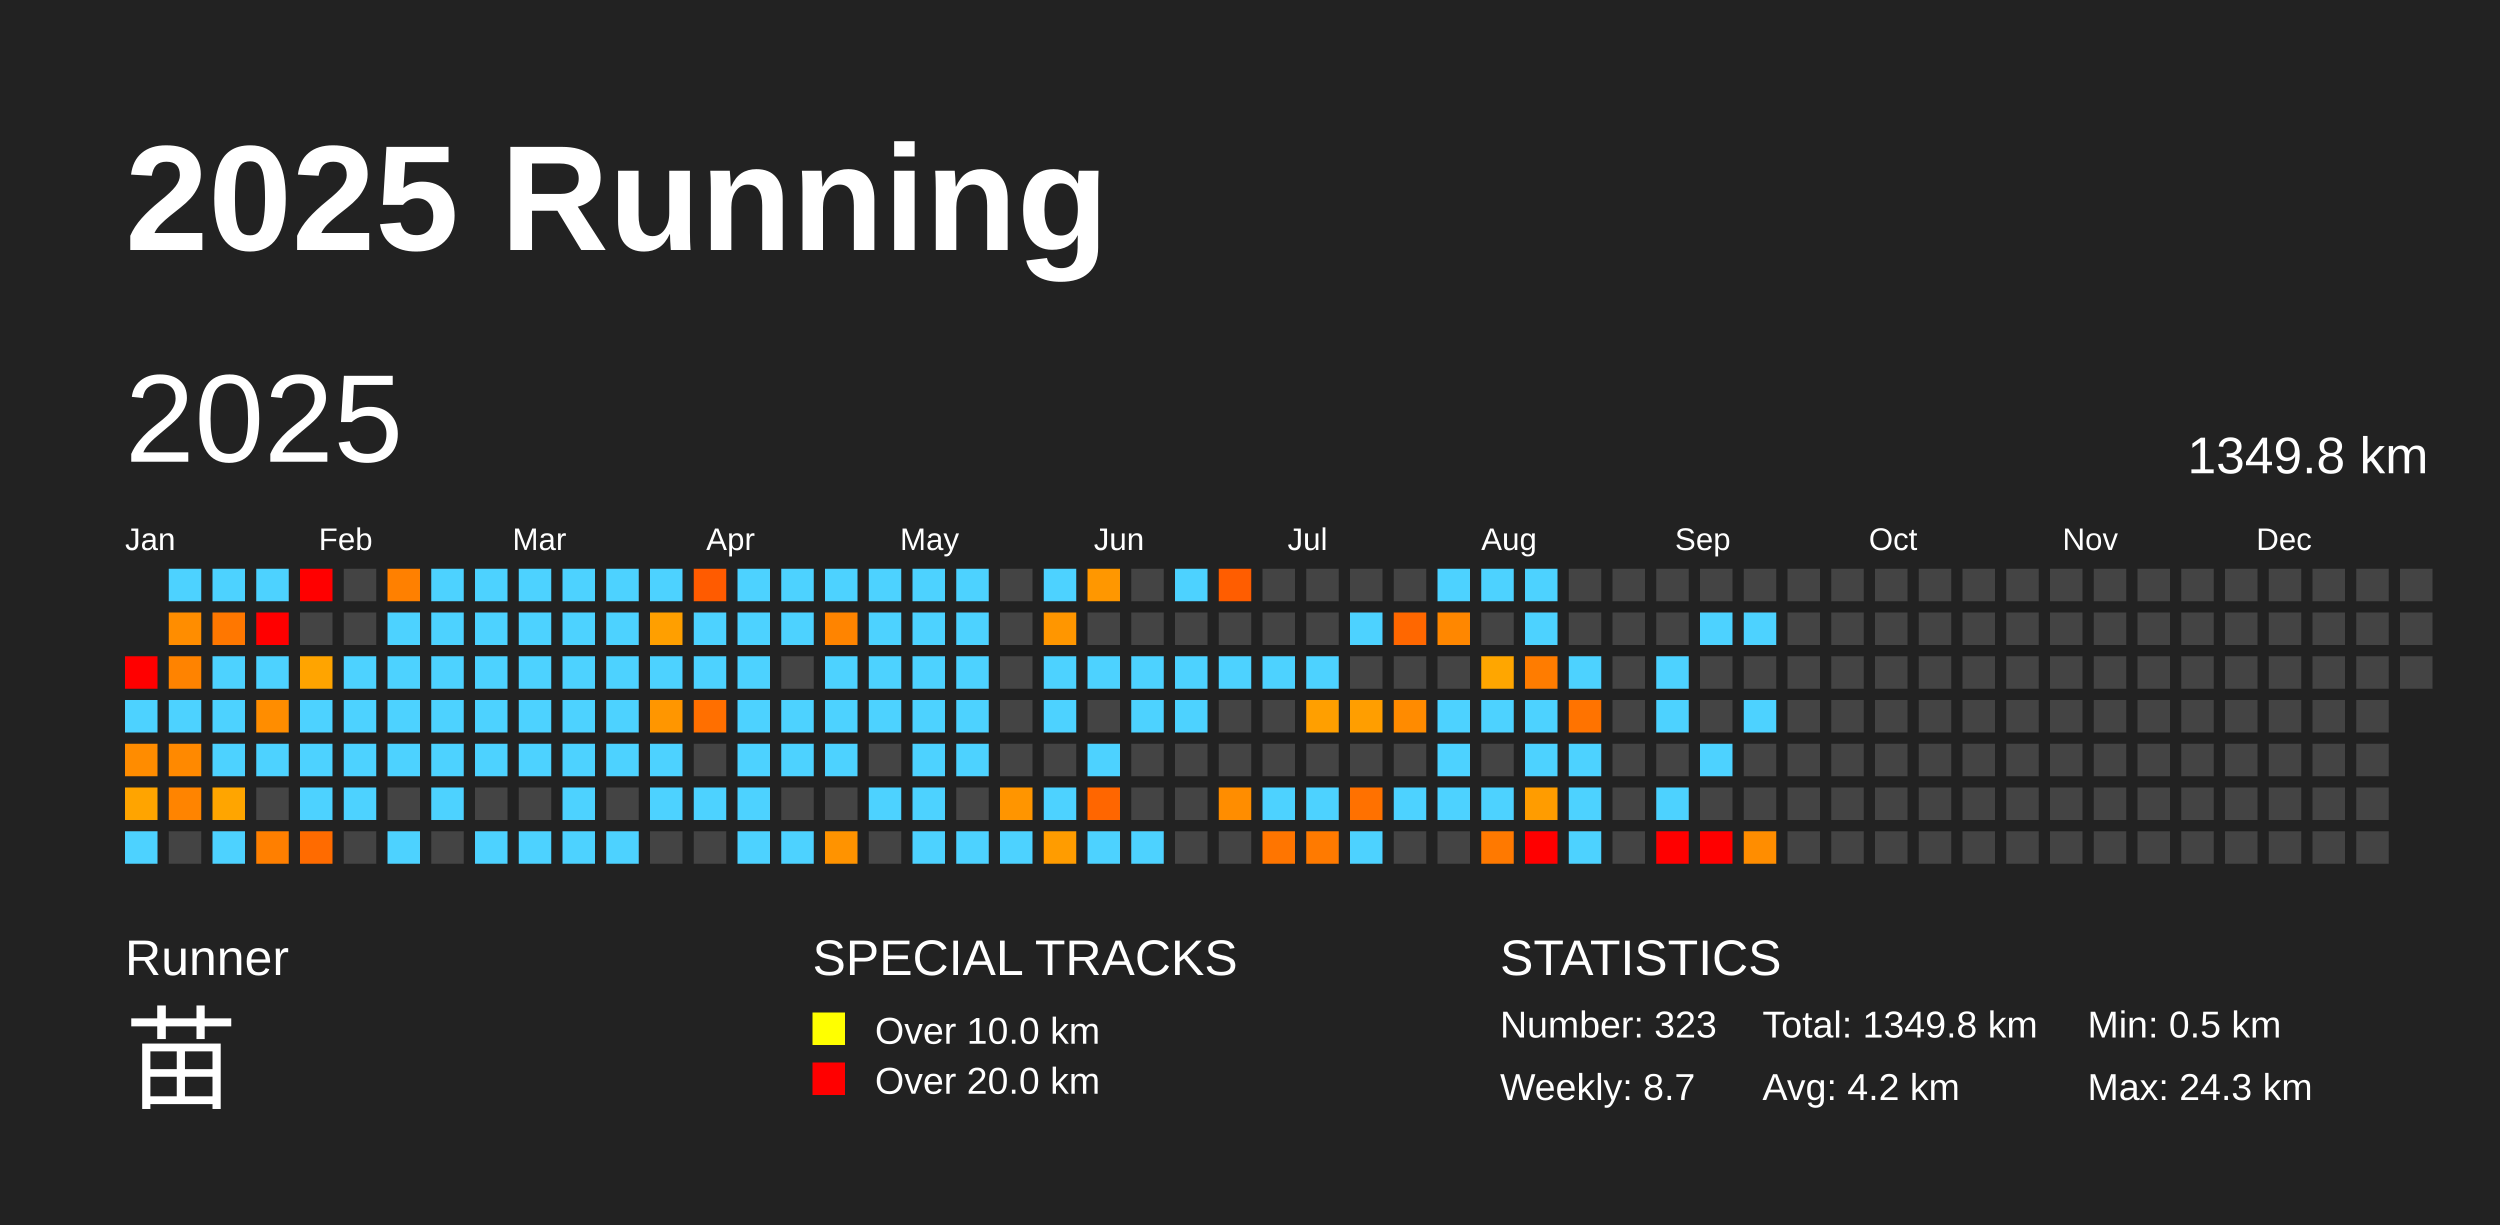
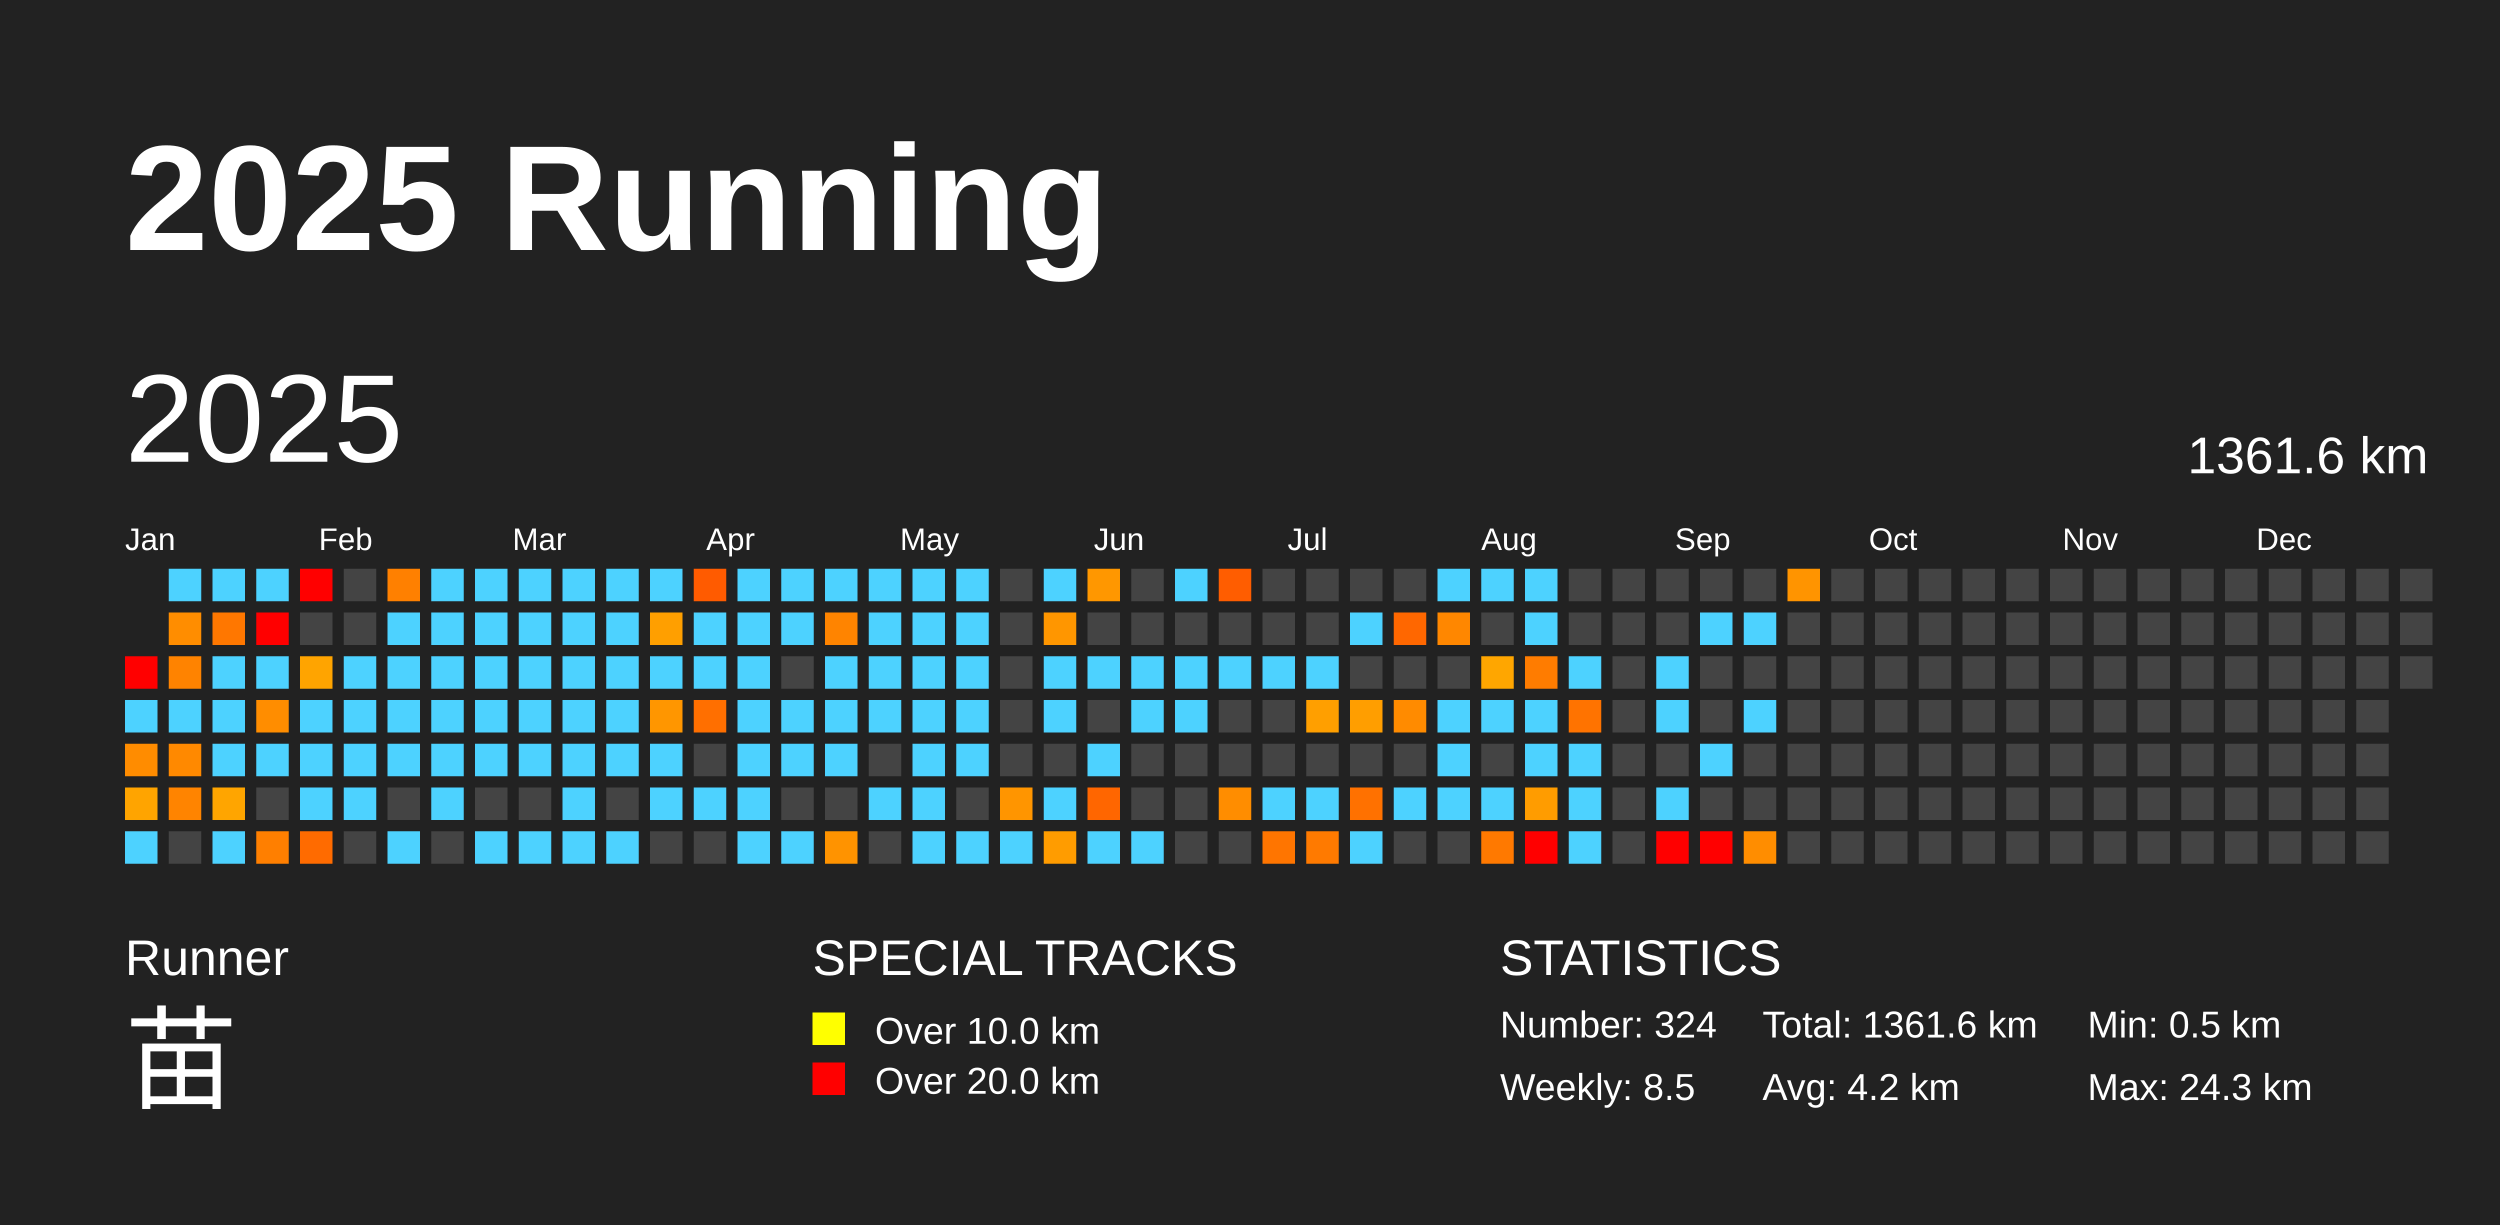
<svg xmlns="http://www.w3.org/2000/svg" baseProfile="full" height="98mm" version="1.1" viewBox="0,0,200,98" width="200mm">
  <defs />
  <rect fill="#222222" height="98" width="200" x="0" y="0" />
  <text fill="#FFFFFF" style="font-size:12px; font-family:Arial; font-weight:bold;" x="10" y="20">2025 Running</text>
  <text fill="#FFFFFF" style="font-size:4px; font-family:Arial" x="10" y="78">Runner</text>
  <text fill="#FFFFFF" style="font-size:9px; font-family:Arial" x="10" y="88">苗</text>
  <text fill="#FFFFFF" style="font-size:4px; font-family:Arial" x="65" y="78">SPECIAL TRACKS</text>
  <rect fill="yellow" height="2.6" width="2.6" x="65" y="81" />
  <text fill="#FFFFFF" style="font-size:3px; font-family:Arial" x="70" y="83.5">Over 10.0 km</text>
  <rect fill="red" height="2.6" width="2.6" x="65" y="85" />
  <text fill="#FFFFFF" style="font-size:3px; font-family:Arial" x="70" y="87.5">Over 20.0 km</text>
  <text fill="#FFFFFF" style="font-size:4px; font-family:Arial" x="120" y="78">STATISTICS</text>
-   <text fill="#FFFFFF" style="font-size:3px; font-family:Arial" x="120" y="83">Number: 323</text>
-   <text fill="#FFFFFF" style="font-size:3px; font-family:Arial" x="120" y="88">Weekly: 8.7</text>
-   <text fill="#FFFFFF" style="font-size:3px; font-family:Arial" x="141" y="83">Total: 1349.8 km</text>
+   <text fill="#FFFFFF" style="font-size:3px; font-family:Arial" x="120" y="83">Number: 324</text>
+   <text fill="#FFFFFF" style="font-size:3px; font-family:Arial" x="120" y="88">Weekly: 8.5</text>
+   <text fill="#FFFFFF" style="font-size:3px; font-family:Arial" x="141" y="83">Total: 1361.6 km</text>
  <text fill="#FFFFFF" style="font-size:3px; font-family:Arial" x="141" y="88">Avg: 4.2 km</text>
  <text fill="#FFFFFF" style="font-size:3px; font-family:Arial" x="167" y="83">Min: 0.5 km</text>
  <text fill="#FFFFFF" style="font-size:3px; font-family:Arial" x="167" y="88">Max: 24.3 km</text>
  <text dominant-baseline="hanging" fill="#FFFFFF" style="font-size:10.0px; font-family:Arial;" x="10" y="30">2025</text>
-   <text dominant-baseline="hanging" fill="#FFFFFF" style="font-size:4.125px; font-family:Arial;" x="175" y="35">1349.8 km</text>
+   <text dominant-baseline="hanging" fill="#FFFFFF" style="font-size:4.125px; font-family:Arial;" x="175" y="35">1361.6 km</text>
  <text fill="#FFFFFF" style="font-size:2.5px; font-family:Arial" x="10.0" y="44">Jan</text>
  <text fill="#FFFFFF" style="font-size:2.5px; font-family:Arial" x="25.5" y="44">Feb</text>
  <text fill="#FFFFFF" style="font-size:2.5px; font-family:Arial" x="41.0" y="44">Mar</text>
  <text fill="#FFFFFF" style="font-size:2.5px; font-family:Arial" x="56.5" y="44">Apr</text>
  <text fill="#FFFFFF" style="font-size:2.5px; font-family:Arial" x="72.0" y="44">May</text>
  <text fill="#FFFFFF" style="font-size:2.5px; font-family:Arial" x="87.5" y="44">Jun</text>
  <text fill="#FFFFFF" style="font-size:2.5px; font-family:Arial" x="103.0" y="44">Jul</text>
  <text fill="#FFFFFF" style="font-size:2.5px; font-family:Arial" x="118.5" y="44">Aug</text>
  <text fill="#FFFFFF" style="font-size:2.5px; font-family:Arial" x="134.0" y="44">Sep</text>
  <text fill="#FFFFFF" style="font-size:2.5px; font-family:Arial" x="149.5" y="44">Oct</text>
  <text fill="#FFFFFF" style="font-size:2.5px; font-family:Arial" x="165.0" y="44">Nov</text>
  <text fill="#FFFFFF" style="font-size:2.5px; font-family:Arial" x="180.5" y="44">Dec</text>
  <rect fill="red" height="2.6" width="2.6" x="10.0" y="52.5" />
  <rect fill="#4dd2ff" height="2.6" width="2.6" x="10.0" y="56.0" />
  <rect fill="#ff8c00" height="2.6" width="2.6" x="10.0" y="59.5" />
  <rect fill="#ffa400" height="2.6" width="2.6" x="10.0" y="63.0" />
  <rect fill="#4dd2ff" height="2.6" width="2.6" x="10.0" y="66.5" />
  <rect fill="#4dd2ff" height="2.6" width="2.6" x="13.5" y="45.5" />
  <rect fill="#ff8d00" height="2.6" width="2.6" x="13.5" y="49.0" />
  <rect fill="#ff8300" height="2.6" width="2.6" x="13.5" y="52.5" />
  <rect fill="#4dd2ff" height="2.6" width="2.6" x="13.5" y="56.0" />
  <rect fill="#ff8900" height="2.6" width="2.6" x="13.5" y="59.5" />
  <rect fill="#ff8400" height="2.6" width="2.6" x="13.5" y="63.0" />
  <rect fill="#444444" height="2.6" width="2.6" x="13.5" y="66.5" />
  <rect fill="#4dd2ff" height="2.6" width="2.6" x="17.0" y="45.5" />
  <rect fill="#ff7700" height="2.6" width="2.6" x="17.0" y="49.0" />
  <rect fill="#4dd2ff" height="2.6" width="2.6" x="17.0" y="52.5" />
  <rect fill="#4dd2ff" height="2.6" width="2.6" x="17.0" y="56.0" />
  <rect fill="#4dd2ff" height="2.6" width="2.6" x="17.0" y="59.5" />
  <rect fill="#ffa500" height="2.6" width="2.6" x="17.0" y="63.0" />
  <rect fill="#4dd2ff" height="2.6" width="2.6" x="17.0" y="66.5" />
  <rect fill="#4dd2ff" height="2.6" width="2.6" x="20.5" y="45.5" />
  <rect fill="red" height="2.6" width="2.6" x="20.5" y="49.0" />
  <rect fill="#4dd2ff" height="2.6" width="2.6" x="20.5" y="52.5" />
  <rect fill="#ff8d00" height="2.6" width="2.6" x="20.5" y="56.0" />
  <rect fill="#4dd2ff" height="2.6" width="2.6" x="20.5" y="59.5" />
  <rect fill="#444444" height="2.6" width="2.6" x="20.5" y="63.0" />
  <rect fill="#ff7f00" height="2.6" width="2.6" x="20.5" y="66.5" />
  <rect fill="red" height="2.6" width="2.6" x="24.0" y="45.5" />
  <rect fill="#444444" height="2.6" width="2.6" x="24.0" y="49.0" />
  <rect fill="#ffa400" height="2.6" width="2.6" x="24.0" y="52.5" />
  <rect fill="#4dd2ff" height="2.6" width="2.6" x="24.0" y="56.0" />
  <rect fill="#4dd2ff" height="2.6" width="2.6" x="24.0" y="59.5" />
  <rect fill="#4dd2ff" height="2.6" width="2.6" x="24.0" y="63.0" />
  <rect fill="#ff6b00" height="2.6" width="2.6" x="24.0" y="66.5" />
  <rect fill="#444444" height="2.6" width="2.6" x="27.5" y="45.5" />
  <rect fill="#444444" height="2.6" width="2.6" x="27.5" y="49.0" />
  <rect fill="#4dd2ff" height="2.6" width="2.6" x="27.5" y="52.5" />
  <rect fill="#4dd2ff" height="2.6" width="2.6" x="27.5" y="56.0" />
  <rect fill="#4dd2ff" height="2.6" width="2.6" x="27.5" y="59.5" />
  <rect fill="#4dd2ff" height="2.6" width="2.6" x="27.5" y="63.0" />
  <rect fill="#444444" height="2.6" width="2.6" x="27.5" y="66.5" />
  <rect fill="#ff8000" height="2.6" width="2.6" x="31.0" y="45.5" />
  <rect fill="#4dd2ff" height="2.6" width="2.6" x="31.0" y="49.0" />
  <rect fill="#4dd2ff" height="2.6" width="2.6" x="31.0" y="52.5" />
  <rect fill="#4dd2ff" height="2.6" width="2.6" x="31.0" y="56.0" />
  <rect fill="#4dd2ff" height="2.6" width="2.6" x="31.0" y="59.5" />
  <rect fill="#444444" height="2.6" width="2.6" x="31.0" y="63.0" />
  <rect fill="#4dd2ff" height="2.6" width="2.6" x="31.0" y="66.5" />
  <rect fill="#4dd2ff" height="2.6" width="2.6" x="34.5" y="45.5" />
  <rect fill="#4dd2ff" height="2.6" width="2.6" x="34.5" y="49.0" />
  <rect fill="#4dd2ff" height="2.6" width="2.6" x="34.5" y="52.5" />
  <rect fill="#4dd2ff" height="2.6" width="2.6" x="34.5" y="56.0" />
  <rect fill="#4dd2ff" height="2.6" width="2.6" x="34.5" y="59.5" />
  <rect fill="#4dd2ff" height="2.6" width="2.6" x="34.5" y="63.0" />
  <rect fill="#444444" height="2.6" width="2.6" x="34.5" y="66.5" />
  <rect fill="#4dd2ff" height="2.6" width="2.6" x="38.0" y="45.5" />
  <rect fill="#4dd2ff" height="2.6" width="2.6" x="38.0" y="49.0" />
  <rect fill="#4dd2ff" height="2.6" width="2.6" x="38.0" y="52.5" />
  <rect fill="#4dd2ff" height="2.6" width="2.6" x="38.0" y="56.0" />
  <rect fill="#4dd2ff" height="2.6" width="2.6" x="38.0" y="59.5" />
  <rect fill="#444444" height="2.6" width="2.6" x="38.0" y="63.0" />
  <rect fill="#4dd2ff" height="2.6" width="2.6" x="38.0" y="66.5" />
  <rect fill="#4dd2ff" height="2.6" width="2.6" x="41.5" y="45.5" />
  <rect fill="#4dd2ff" height="2.6" width="2.6" x="41.5" y="49.0" />
  <rect fill="#4dd2ff" height="2.6" width="2.6" x="41.5" y="52.5" />
  <rect fill="#4dd2ff" height="2.6" width="2.6" x="41.5" y="56.0" />
  <rect fill="#4dd2ff" height="2.6" width="2.6" x="41.5" y="59.5" />
  <rect fill="#444444" height="2.6" width="2.6" x="41.5" y="63.0" />
  <rect fill="#4dd2ff" height="2.6" width="2.6" x="41.5" y="66.5" />
  <rect fill="#4dd2ff" height="2.6" width="2.6" x="45.0" y="45.5" />
  <rect fill="#4dd2ff" height="2.6" width="2.6" x="45.0" y="49.0" />
  <rect fill="#4dd2ff" height="2.6" width="2.6" x="45.0" y="52.5" />
  <rect fill="#4dd2ff" height="2.6" width="2.6" x="45.0" y="56.0" />
  <rect fill="#4dd2ff" height="2.6" width="2.6" x="45.0" y="59.5" />
  <rect fill="#4dd2ff" height="2.6" width="2.6" x="45.0" y="63.0" />
  <rect fill="#4dd2ff" height="2.6" width="2.6" x="45.0" y="66.5" />
  <rect fill="#4dd2ff" height="2.6" width="2.6" x="48.5" y="45.5" />
  <rect fill="#4dd2ff" height="2.6" width="2.6" x="48.5" y="49.0" />
  <rect fill="#4dd2ff" height="2.6" width="2.6" x="48.5" y="52.5" />
  <rect fill="#4dd2ff" height="2.6" width="2.6" x="48.5" y="56.0" />
  <rect fill="#4dd2ff" height="2.6" width="2.6" x="48.5" y="59.5" />
  <rect fill="#444444" height="2.6" width="2.6" x="48.5" y="63.0" />
  <rect fill="#4dd2ff" height="2.6" width="2.6" x="48.5" y="66.5" />
  <rect fill="#4dd2ff" height="2.6" width="2.6" x="52.0" y="45.5" />
  <rect fill="#ff9f00" height="2.6" width="2.6" x="52.0" y="49.0" />
  <rect fill="#4dd2ff" height="2.6" width="2.6" x="52.0" y="52.5" />
  <rect fill="#ff9600" height="2.6" width="2.6" x="52.0" y="56.0" />
  <rect fill="#4dd2ff" height="2.6" width="2.6" x="52.0" y="59.5" />
  <rect fill="#4dd2ff" height="2.6" width="2.6" x="52.0" y="63.0" />
  <rect fill="#444444" height="2.6" width="2.6" x="52.0" y="66.5" />
  <rect fill="#ff5b00" height="2.6" width="2.6" x="55.5" y="45.5" />
  <rect fill="#4dd2ff" height="2.6" width="2.6" x="55.5" y="49.0" />
  <rect fill="#4dd2ff" height="2.6" width="2.6" x="55.5" y="52.5" />
  <rect fill="#ff6f00" height="2.6" width="2.6" x="55.5" y="56.0" />
  <rect fill="#444444" height="2.6" width="2.6" x="55.5" y="59.5" />
  <rect fill="#4dd2ff" height="2.6" width="2.6" x="55.5" y="63.0" />
  <rect fill="#444444" height="2.6" width="2.6" x="55.5" y="66.5" />
  <rect fill="#4dd2ff" height="2.6" width="2.6" x="59.0" y="45.5" />
  <rect fill="#4dd2ff" height="2.6" width="2.6" x="59.0" y="49.0" />
  <rect fill="#4dd2ff" height="2.6" width="2.6" x="59.0" y="52.5" />
  <rect fill="#4dd2ff" height="2.6" width="2.6" x="59.0" y="56.0" />
  <rect fill="#4dd2ff" height="2.6" width="2.6" x="59.0" y="59.5" />
  <rect fill="#4dd2ff" height="2.6" width="2.6" x="59.0" y="63.0" />
  <rect fill="#4dd2ff" height="2.6" width="2.6" x="59.0" y="66.5" />
  <rect fill="#4dd2ff" height="2.6" width="2.6" x="62.5" y="45.5" />
  <rect fill="#4dd2ff" height="2.6" width="2.6" x="62.5" y="49.0" />
  <rect fill="#444444" height="2.6" width="2.6" x="62.5" y="52.5" />
  <rect fill="#4dd2ff" height="2.6" width="2.6" x="62.5" y="56.0" />
  <rect fill="#4dd2ff" height="2.6" width="2.6" x="62.5" y="59.5" />
  <rect fill="#444444" height="2.6" width="2.6" x="62.5" y="63.0" />
  <rect fill="#4dd2ff" height="2.6" width="2.6" x="62.5" y="66.5" />
  <rect fill="#4dd2ff" height="2.6" width="2.6" x="66.0" y="45.5" />
  <rect fill="#ff8400" height="2.6" width="2.6" x="66.0" y="49.0" />
  <rect fill="#4dd2ff" height="2.6" width="2.6" x="66.0" y="52.5" />
  <rect fill="#4dd2ff" height="2.6" width="2.6" x="66.0" y="56.0" />
  <rect fill="#4dd2ff" height="2.6" width="2.6" x="66.0" y="59.5" />
  <rect fill="#444444" height="2.6" width="2.6" x="66.0" y="63.0" />
  <rect fill="#ff9300" height="2.6" width="2.6" x="66.0" y="66.5" />
  <rect fill="#4dd2ff" height="2.6" width="2.6" x="69.5" y="45.5" />
  <rect fill="#4dd2ff" height="2.6" width="2.6" x="69.5" y="49.0" />
  <rect fill="#4dd2ff" height="2.6" width="2.6" x="69.5" y="52.5" />
  <rect fill="#4dd2ff" height="2.6" width="2.6" x="69.5" y="56.0" />
  <rect fill="#444444" height="2.6" width="2.6" x="69.5" y="59.5" />
  <rect fill="#4dd2ff" height="2.6" width="2.6" x="69.5" y="63.0" />
  <rect fill="#444444" height="2.6" width="2.6" x="69.5" y="66.5" />
  <rect fill="#4dd2ff" height="2.6" width="2.6" x="73.0" y="45.5" />
  <rect fill="#4dd2ff" height="2.6" width="2.6" x="73.0" y="49.0" />
  <rect fill="#4dd2ff" height="2.6" width="2.6" x="73.0" y="52.5" />
  <rect fill="#4dd2ff" height="2.6" width="2.6" x="73.0" y="56.0" />
  <rect fill="#4dd2ff" height="2.6" width="2.6" x="73.0" y="59.5" />
  <rect fill="#4dd2ff" height="2.6" width="2.6" x="73.0" y="63.0" />
  <rect fill="#4dd2ff" height="2.6" width="2.6" x="73.0" y="66.5" />
  <rect fill="#4dd2ff" height="2.6" width="2.6" x="76.5" y="45.5" />
  <rect fill="#4dd2ff" height="2.6" width="2.6" x="76.5" y="49.0" />
  <rect fill="#4dd2ff" height="2.6" width="2.6" x="76.5" y="52.5" />
  <rect fill="#4dd2ff" height="2.6" width="2.6" x="76.5" y="56.0" />
  <rect fill="#4dd2ff" height="2.6" width="2.6" x="76.5" y="59.5" />
  <rect fill="#444444" height="2.6" width="2.6" x="76.5" y="63.0" />
  <rect fill="#4dd2ff" height="2.6" width="2.6" x="76.5" y="66.5" />
  <rect fill="#444444" height="2.6" width="2.6" x="80.0" y="45.5" />
  <rect fill="#444444" height="2.6" width="2.6" x="80.0" y="49.0" />
  <rect fill="#444444" height="2.6" width="2.6" x="80.0" y="52.5" />
  <rect fill="#444444" height="2.6" width="2.6" x="80.0" y="56.0" />
  <rect fill="#444444" height="2.6" width="2.6" x="80.0" y="59.5" />
  <rect fill="#ff9500" height="2.6" width="2.6" x="80.0" y="63.0" />
  <rect fill="#4dd2ff" height="2.6" width="2.6" x="80.0" y="66.5" />
  <rect fill="#4dd2ff" height="2.6" width="2.6" x="83.5" y="45.5" />
  <rect fill="#ff9600" height="2.6" width="2.6" x="83.5" y="49.0" />
  <rect fill="#4dd2ff" height="2.6" width="2.6" x="83.5" y="52.5" />
  <rect fill="#4dd2ff" height="2.6" width="2.6" x="83.5" y="56.0" />
  <rect fill="#444444" height="2.6" width="2.6" x="83.5" y="59.5" />
  <rect fill="#4dd2ff" height="2.6" width="2.6" x="83.5" y="63.0" />
  <rect fill="#ff9c00" height="2.6" width="2.6" x="83.5" y="66.5" />
  <rect fill="#ff9700" height="2.6" width="2.6" x="87.0" y="45.5" />
  <rect fill="#444444" height="2.6" width="2.6" x="87.0" y="49.0" />
  <rect fill="#4dd2ff" height="2.6" width="2.6" x="87.0" y="52.5" />
  <rect fill="#444444" height="2.6" width="2.6" x="87.0" y="56.0" />
  <rect fill="#4dd2ff" height="2.6" width="2.6" x="87.0" y="59.5" />
  <rect fill="#ff6600" height="2.6" width="2.6" x="87.0" y="63.0" />
  <rect fill="#4dd2ff" height="2.6" width="2.6" x="87.0" y="66.5" />
  <rect fill="#444444" height="2.6" width="2.6" x="90.5" y="45.5" />
  <rect fill="#444444" height="2.6" width="2.6" x="90.5" y="49.0" />
  <rect fill="#4dd2ff" height="2.6" width="2.6" x="90.5" y="52.5" />
  <rect fill="#4dd2ff" height="2.6" width="2.6" x="90.5" y="56.0" />
  <rect fill="#444444" height="2.6" width="2.6" x="90.5" y="59.5" />
  <rect fill="#444444" height="2.6" width="2.6" x="90.5" y="63.0" />
  <rect fill="#4dd2ff" height="2.6" width="2.6" x="90.5" y="66.5" />
  <rect fill="#4dd2ff" height="2.6" width="2.6" x="94.0" y="45.5" />
  <rect fill="#444444" height="2.6" width="2.6" x="94.0" y="49.0" />
  <rect fill="#4dd2ff" height="2.6" width="2.6" x="94.0" y="52.5" />
  <rect fill="#4dd2ff" height="2.6" width="2.6" x="94.0" y="56.0" />
  <rect fill="#444444" height="2.6" width="2.6" x="94.0" y="59.5" />
  <rect fill="#444444" height="2.6" width="2.6" x="94.0" y="63.0" />
  <rect fill="#444444" height="2.6" width="2.6" x="94.0" y="66.5" />
  <rect fill="#ff5d00" height="2.6" width="2.6" x="97.5" y="45.5" />
  <rect fill="#444444" height="2.6" width="2.6" x="97.5" y="49.0" />
  <rect fill="#4dd2ff" height="2.6" width="2.6" x="97.5" y="52.5" />
  <rect fill="#444444" height="2.6" width="2.6" x="97.5" y="56.0" />
  <rect fill="#444444" height="2.6" width="2.6" x="97.5" y="59.5" />
  <rect fill="#ff8d00" height="2.6" width="2.6" x="97.5" y="63.0" />
  <rect fill="#444444" height="2.6" width="2.6" x="97.5" y="66.5" />
  <rect fill="#444444" height="2.6" width="2.6" x="101.0" y="45.5" />
  <rect fill="#444444" height="2.6" width="2.6" x="101.0" y="49.0" />
  <rect fill="#4dd2ff" height="2.6" width="2.6" x="101.0" y="52.5" />
  <rect fill="#444444" height="2.6" width="2.6" x="101.0" y="56.0" />
  <rect fill="#444444" height="2.6" width="2.6" x="101.0" y="59.5" />
  <rect fill="#4dd2ff" height="2.6" width="2.6" x="101.0" y="63.0" />
  <rect fill="#ff7500" height="2.6" width="2.6" x="101.0" y="66.5" />
  <rect fill="#444444" height="2.6" width="2.6" x="104.5" y="45.5" />
  <rect fill="#444444" height="2.6" width="2.6" x="104.5" y="49.0" />
  <rect fill="#4dd2ff" height="2.6" width="2.6" x="104.5" y="52.5" />
  <rect fill="#ff9f00" height="2.6" width="2.6" x="104.5" y="56.0" />
  <rect fill="#444444" height="2.6" width="2.6" x="104.5" y="59.5" />
  <rect fill="#4dd2ff" height="2.6" width="2.6" x="104.5" y="63.0" />
  <rect fill="#ff7a00" height="2.6" width="2.6" x="104.5" y="66.5" />
  <rect fill="#444444" height="2.6" width="2.6" x="108.0" y="45.5" />
  <rect fill="#4dd2ff" height="2.6" width="2.6" x="108.0" y="49.0" />
  <rect fill="#444444" height="2.6" width="2.6" x="108.0" y="52.5" />
  <rect fill="#ff9e00" height="2.6" width="2.6" x="108.0" y="56.0" />
  <rect fill="#444444" height="2.6" width="2.6" x="108.0" y="59.5" />
  <rect fill="#ff7100" height="2.6" width="2.6" x="108.0" y="63.0" />
  <rect fill="#4dd2ff" height="2.6" width="2.6" x="108.0" y="66.5" />
  <rect fill="#444444" height="2.6" width="2.6" x="111.5" y="45.5" />
  <rect fill="#ff6700" height="2.6" width="2.6" x="111.5" y="49.0" />
  <rect fill="#444444" height="2.6" width="2.6" x="111.5" y="52.5" />
  <rect fill="#ff8b00" height="2.6" width="2.6" x="111.5" y="56.0" />
  <rect fill="#444444" height="2.6" width="2.6" x="111.5" y="59.5" />
  <rect fill="#4dd2ff" height="2.6" width="2.6" x="111.5" y="63.0" />
  <rect fill="#444444" height="2.6" width="2.6" x="111.5" y="66.5" />
  <rect fill="#4dd2ff" height="2.6" width="2.6" x="115.0" y="45.5" />
  <rect fill="#ff8700" height="2.6" width="2.6" x="115.0" y="49.0" />
  <rect fill="#444444" height="2.6" width="2.6" x="115.0" y="52.5" />
  <rect fill="#4dd2ff" height="2.6" width="2.6" x="115.0" y="56.0" />
  <rect fill="#4dd2ff" height="2.6" width="2.6" x="115.0" y="59.5" />
  <rect fill="#4dd2ff" height="2.6" width="2.6" x="115.0" y="63.0" />
  <rect fill="#444444" height="2.6" width="2.6" x="115.0" y="66.5" />
  <rect fill="#4dd2ff" height="2.6" width="2.6" x="118.5" y="45.5" />
  <rect fill="#444444" height="2.6" width="2.6" x="118.5" y="49.0" />
  <rect fill="#ffa600" height="2.6" width="2.6" x="118.5" y="52.5" />
  <rect fill="#4dd2ff" height="2.6" width="2.6" x="118.5" y="56.0" />
  <rect fill="#444444" height="2.6" width="2.6" x="118.5" y="59.5" />
  <rect fill="#4dd2ff" height="2.6" width="2.6" x="118.5" y="63.0" />
  <rect fill="#ff7900" height="2.6" width="2.6" x="118.5" y="66.5" />
  <rect fill="#4dd2ff" height="2.6" width="2.6" x="122.0" y="45.5" />
  <rect fill="#4dd2ff" height="2.6" width="2.6" x="122.0" y="49.0" />
  <rect fill="#ff7c00" height="2.6" width="2.6" x="122.0" y="52.5" />
  <rect fill="#4dd2ff" height="2.6" width="2.6" x="122.0" y="56.0" />
  <rect fill="#4dd2ff" height="2.6" width="2.6" x="122.0" y="59.5" />
  <rect fill="#ff9c00" height="2.6" width="2.6" x="122.0" y="63.0" />
  <rect fill="red" height="2.6" width="2.6" x="122.0" y="66.5" />
  <rect fill="#444444" height="2.6" width="2.6" x="125.5" y="45.5" />
  <rect fill="#444444" height="2.6" width="2.6" x="125.5" y="49.0" />
  <rect fill="#4dd2ff" height="2.6" width="2.6" x="125.5" y="52.5" />
  <rect fill="#ff7300" height="2.6" width="2.6" x="125.5" y="56.0" />
  <rect fill="#4dd2ff" height="2.6" width="2.6" x="125.5" y="59.5" />
  <rect fill="#4dd2ff" height="2.6" width="2.6" x="125.5" y="63.0" />
  <rect fill="#4dd2ff" height="2.6" width="2.6" x="125.5" y="66.5" />
  <rect fill="#444444" height="2.6" width="2.6" x="129.0" y="45.5" />
  <rect fill="#444444" height="2.6" width="2.6" x="129.0" y="49.0" />
  <rect fill="#444444" height="2.6" width="2.6" x="129.0" y="52.5" />
  <rect fill="#444444" height="2.6" width="2.6" x="129.0" y="56.0" />
  <rect fill="#444444" height="2.6" width="2.6" x="129.0" y="59.5" />
  <rect fill="#444444" height="2.6" width="2.6" x="129.0" y="63.0" />
  <rect fill="#444444" height="2.6" width="2.6" x="129.0" y="66.5" />
  <rect fill="#444444" height="2.6" width="2.6" x="132.5" y="45.5" />
  <rect fill="#444444" height="2.6" width="2.6" x="132.5" y="49.0" />
  <rect fill="#4dd2ff" height="2.6" width="2.6" x="132.5" y="52.5" />
  <rect fill="#4dd2ff" height="2.6" width="2.6" x="132.5" y="56.0" />
  <rect fill="#444444" height="2.6" width="2.6" x="132.5" y="59.5" />
  <rect fill="#4dd2ff" height="2.6" width="2.6" x="132.5" y="63.0" />
  <rect fill="red" height="2.6" width="2.6" x="132.5" y="66.5" />
  <rect fill="#444444" height="2.6" width="2.6" x="136.0" y="45.5" />
  <rect fill="#4dd2ff" height="2.6" width="2.6" x="136.0" y="49.0" />
  <rect fill="#444444" height="2.6" width="2.6" x="136.0" y="52.5" />
  <rect fill="#444444" height="2.6" width="2.6" x="136.0" y="56.0" />
  <rect fill="#4dd2ff" height="2.6" width="2.6" x="136.0" y="59.5" />
  <rect fill="#444444" height="2.6" width="2.6" x="136.0" y="63.0" />
  <rect fill="red" height="2.6" width="2.6" x="136.0" y="66.5" />
  <rect fill="#444444" height="2.6" width="2.6" x="139.5" y="45.5" />
  <rect fill="#4dd2ff" height="2.6" width="2.6" x="139.5" y="49.0" />
  <rect fill="#444444" height="2.6" width="2.6" x="139.5" y="52.5" />
  <rect fill="#4dd2ff" height="2.6" width="2.6" x="139.5" y="56.0" />
  <rect fill="#444444" height="2.6" width="2.6" x="139.5" y="59.5" />
  <rect fill="#444444" height="2.6" width="2.6" x="139.5" y="63.0" />
  <rect fill="#ff8d00" height="2.6" width="2.6" x="139.5" y="66.5" />
-   <rect fill="#444444" height="2.6" width="2.6" x="143.0" y="45.5" />
+   <rect fill="#ff9400" height="2.6" width="2.6" x="143.0" y="45.5" />
  <rect fill="#444444" height="2.6" width="2.6" x="143.0" y="49.0" />
  <rect fill="#444444" height="2.6" width="2.6" x="143.0" y="52.5" />
  <rect fill="#444444" height="2.6" width="2.6" x="143.0" y="56.0" />
  <rect fill="#444444" height="2.6" width="2.6" x="143.0" y="59.5" />
  <rect fill="#444444" height="2.6" width="2.6" x="143.0" y="63.0" />
  <rect fill="#444444" height="2.6" width="2.6" x="143.0" y="66.5" />
  <rect fill="#444444" height="2.6" width="2.6" x="146.5" y="45.5" />
  <rect fill="#444444" height="2.6" width="2.6" x="146.5" y="49.0" />
  <rect fill="#444444" height="2.6" width="2.6" x="146.5" y="52.5" />
  <rect fill="#444444" height="2.6" width="2.6" x="146.5" y="56.0" />
  <rect fill="#444444" height="2.6" width="2.6" x="146.5" y="59.5" />
  <rect fill="#444444" height="2.6" width="2.6" x="146.5" y="63.0" />
  <rect fill="#444444" height="2.6" width="2.6" x="146.5" y="66.5" />
  <rect fill="#444444" height="2.6" width="2.6" x="150.0" y="45.5" />
  <rect fill="#444444" height="2.6" width="2.6" x="150.0" y="49.0" />
  <rect fill="#444444" height="2.6" width="2.6" x="150.0" y="52.5" />
  <rect fill="#444444" height="2.6" width="2.6" x="150.0" y="56.0" />
  <rect fill="#444444" height="2.6" width="2.6" x="150.0" y="59.5" />
  <rect fill="#444444" height="2.6" width="2.6" x="150.0" y="63.0" />
  <rect fill="#444444" height="2.6" width="2.6" x="150.0" y="66.5" />
  <rect fill="#444444" height="2.6" width="2.6" x="153.5" y="45.5" />
  <rect fill="#444444" height="2.6" width="2.6" x="153.5" y="49.0" />
  <rect fill="#444444" height="2.6" width="2.6" x="153.5" y="52.5" />
  <rect fill="#444444" height="2.6" width="2.6" x="153.5" y="56.0" />
  <rect fill="#444444" height="2.6" width="2.6" x="153.5" y="59.5" />
  <rect fill="#444444" height="2.6" width="2.6" x="153.5" y="63.0" />
  <rect fill="#444444" height="2.6" width="2.6" x="153.5" y="66.5" />
  <rect fill="#444444" height="2.6" width="2.6" x="157.0" y="45.5" />
  <rect fill="#444444" height="2.6" width="2.6" x="157.0" y="49.0" />
  <rect fill="#444444" height="2.6" width="2.6" x="157.0" y="52.5" />
  <rect fill="#444444" height="2.6" width="2.6" x="157.0" y="56.0" />
  <rect fill="#444444" height="2.6" width="2.6" x="157.0" y="59.5" />
  <rect fill="#444444" height="2.6" width="2.6" x="157.0" y="63.0" />
  <rect fill="#444444" height="2.6" width="2.6" x="157.0" y="66.5" />
  <rect fill="#444444" height="2.6" width="2.6" x="160.5" y="45.5" />
  <rect fill="#444444" height="2.6" width="2.6" x="160.5" y="49.0" />
  <rect fill="#444444" height="2.6" width="2.6" x="160.5" y="52.5" />
  <rect fill="#444444" height="2.6" width="2.6" x="160.5" y="56.0" />
  <rect fill="#444444" height="2.6" width="2.6" x="160.5" y="59.5" />
  <rect fill="#444444" height="2.6" width="2.6" x="160.5" y="63.0" />
  <rect fill="#444444" height="2.6" width="2.6" x="160.5" y="66.5" />
  <rect fill="#444444" height="2.6" width="2.6" x="164.0" y="45.5" />
  <rect fill="#444444" height="2.6" width="2.6" x="164.0" y="49.0" />
  <rect fill="#444444" height="2.6" width="2.6" x="164.0" y="52.5" />
  <rect fill="#444444" height="2.6" width="2.6" x="164.0" y="56.0" />
  <rect fill="#444444" height="2.6" width="2.6" x="164.0" y="59.5" />
  <rect fill="#444444" height="2.6" width="2.6" x="164.0" y="63.0" />
  <rect fill="#444444" height="2.6" width="2.6" x="164.0" y="66.5" />
  <rect fill="#444444" height="2.6" width="2.6" x="167.5" y="45.5" />
  <rect fill="#444444" height="2.6" width="2.6" x="167.5" y="49.0" />
  <rect fill="#444444" height="2.6" width="2.6" x="167.5" y="52.5" />
  <rect fill="#444444" height="2.6" width="2.6" x="167.5" y="56.0" />
  <rect fill="#444444" height="2.6" width="2.6" x="167.5" y="59.5" />
  <rect fill="#444444" height="2.6" width="2.6" x="167.5" y="63.0" />
  <rect fill="#444444" height="2.6" width="2.6" x="167.5" y="66.5" />
  <rect fill="#444444" height="2.6" width="2.6" x="171.0" y="45.5" />
  <rect fill="#444444" height="2.6" width="2.6" x="171.0" y="49.0" />
  <rect fill="#444444" height="2.6" width="2.6" x="171.0" y="52.5" />
  <rect fill="#444444" height="2.6" width="2.6" x="171.0" y="56.0" />
  <rect fill="#444444" height="2.6" width="2.6" x="171.0" y="59.5" />
  <rect fill="#444444" height="2.6" width="2.6" x="171.0" y="63.0" />
  <rect fill="#444444" height="2.6" width="2.6" x="171.0" y="66.5" />
  <rect fill="#444444" height="2.6" width="2.6" x="174.5" y="45.5" />
  <rect fill="#444444" height="2.6" width="2.6" x="174.5" y="49.0" />
  <rect fill="#444444" height="2.6" width="2.6" x="174.5" y="52.5" />
  <rect fill="#444444" height="2.6" width="2.6" x="174.5" y="56.0" />
  <rect fill="#444444" height="2.6" width="2.6" x="174.5" y="59.5" />
  <rect fill="#444444" height="2.6" width="2.6" x="174.5" y="63.0" />
  <rect fill="#444444" height="2.6" width="2.6" x="174.5" y="66.5" />
  <rect fill="#444444" height="2.6" width="2.6" x="178.0" y="45.5" />
  <rect fill="#444444" height="2.6" width="2.6" x="178.0" y="49.0" />
  <rect fill="#444444" height="2.6" width="2.6" x="178.0" y="52.5" />
  <rect fill="#444444" height="2.6" width="2.6" x="178.0" y="56.0" />
  <rect fill="#444444" height="2.6" width="2.6" x="178.0" y="59.5" />
  <rect fill="#444444" height="2.6" width="2.6" x="178.0" y="63.0" />
  <rect fill="#444444" height="2.6" width="2.6" x="178.0" y="66.5" />
  <rect fill="#444444" height="2.6" width="2.6" x="181.5" y="45.5" />
  <rect fill="#444444" height="2.6" width="2.6" x="181.5" y="49.0" />
  <rect fill="#444444" height="2.6" width="2.6" x="181.5" y="52.5" />
  <rect fill="#444444" height="2.6" width="2.6" x="181.5" y="56.0" />
  <rect fill="#444444" height="2.6" width="2.6" x="181.5" y="59.5" />
  <rect fill="#444444" height="2.6" width="2.6" x="181.5" y="63.0" />
  <rect fill="#444444" height="2.6" width="2.6" x="181.5" y="66.5" />
  <rect fill="#444444" height="2.6" width="2.6" x="185.0" y="45.5" />
  <rect fill="#444444" height="2.6" width="2.6" x="185.0" y="49.0" />
  <rect fill="#444444" height="2.6" width="2.6" x="185.0" y="52.5" />
  <rect fill="#444444" height="2.6" width="2.6" x="185.0" y="56.0" />
  <rect fill="#444444" height="2.6" width="2.6" x="185.0" y="59.5" />
  <rect fill="#444444" height="2.6" width="2.6" x="185.0" y="63.0" />
  <rect fill="#444444" height="2.6" width="2.6" x="185.0" y="66.5" />
  <rect fill="#444444" height="2.6" width="2.6" x="188.5" y="45.5" />
  <rect fill="#444444" height="2.6" width="2.6" x="188.5" y="49.0" />
  <rect fill="#444444" height="2.6" width="2.6" x="188.5" y="52.5" />
  <rect fill="#444444" height="2.6" width="2.6" x="188.5" y="56.0" />
  <rect fill="#444444" height="2.6" width="2.6" x="188.5" y="59.5" />
  <rect fill="#444444" height="2.6" width="2.6" x="188.5" y="63.0" />
  <rect fill="#444444" height="2.6" width="2.6" x="188.5" y="66.5" />
  <rect fill="#444444" height="2.6" width="2.6" x="192.0" y="45.5" />
  <rect fill="#444444" height="2.6" width="2.6" x="192.0" y="49.0" />
  <rect fill="#444444" height="2.6" width="2.6" x="192.0" y="52.5" />
</svg>
